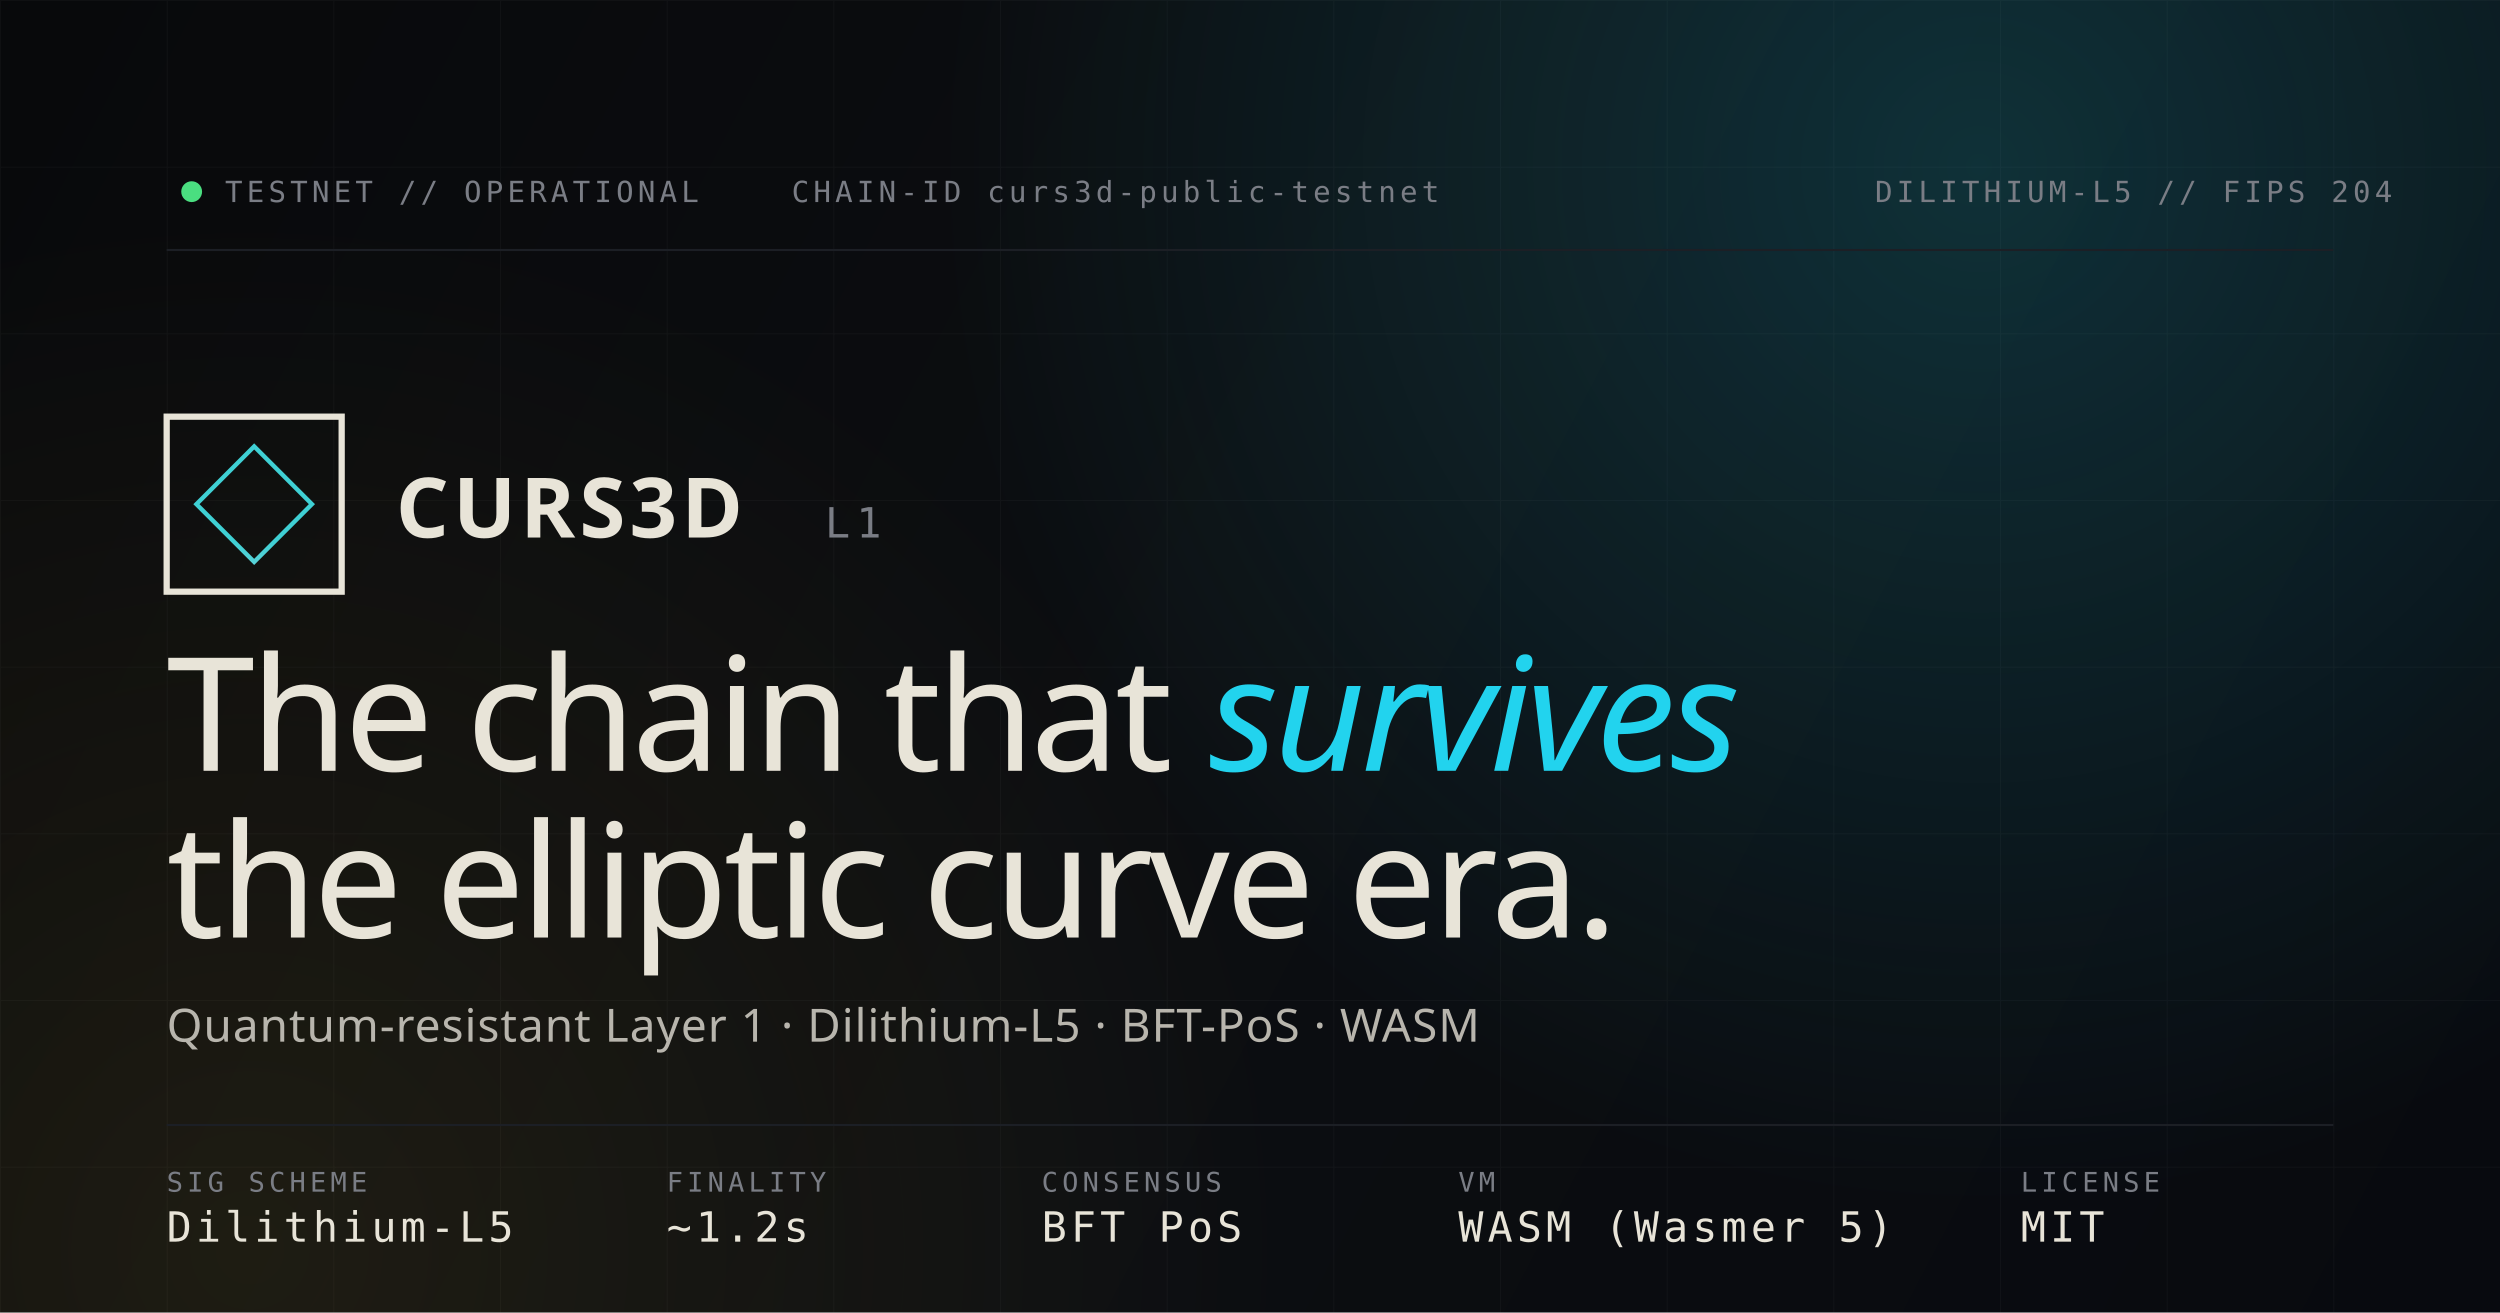
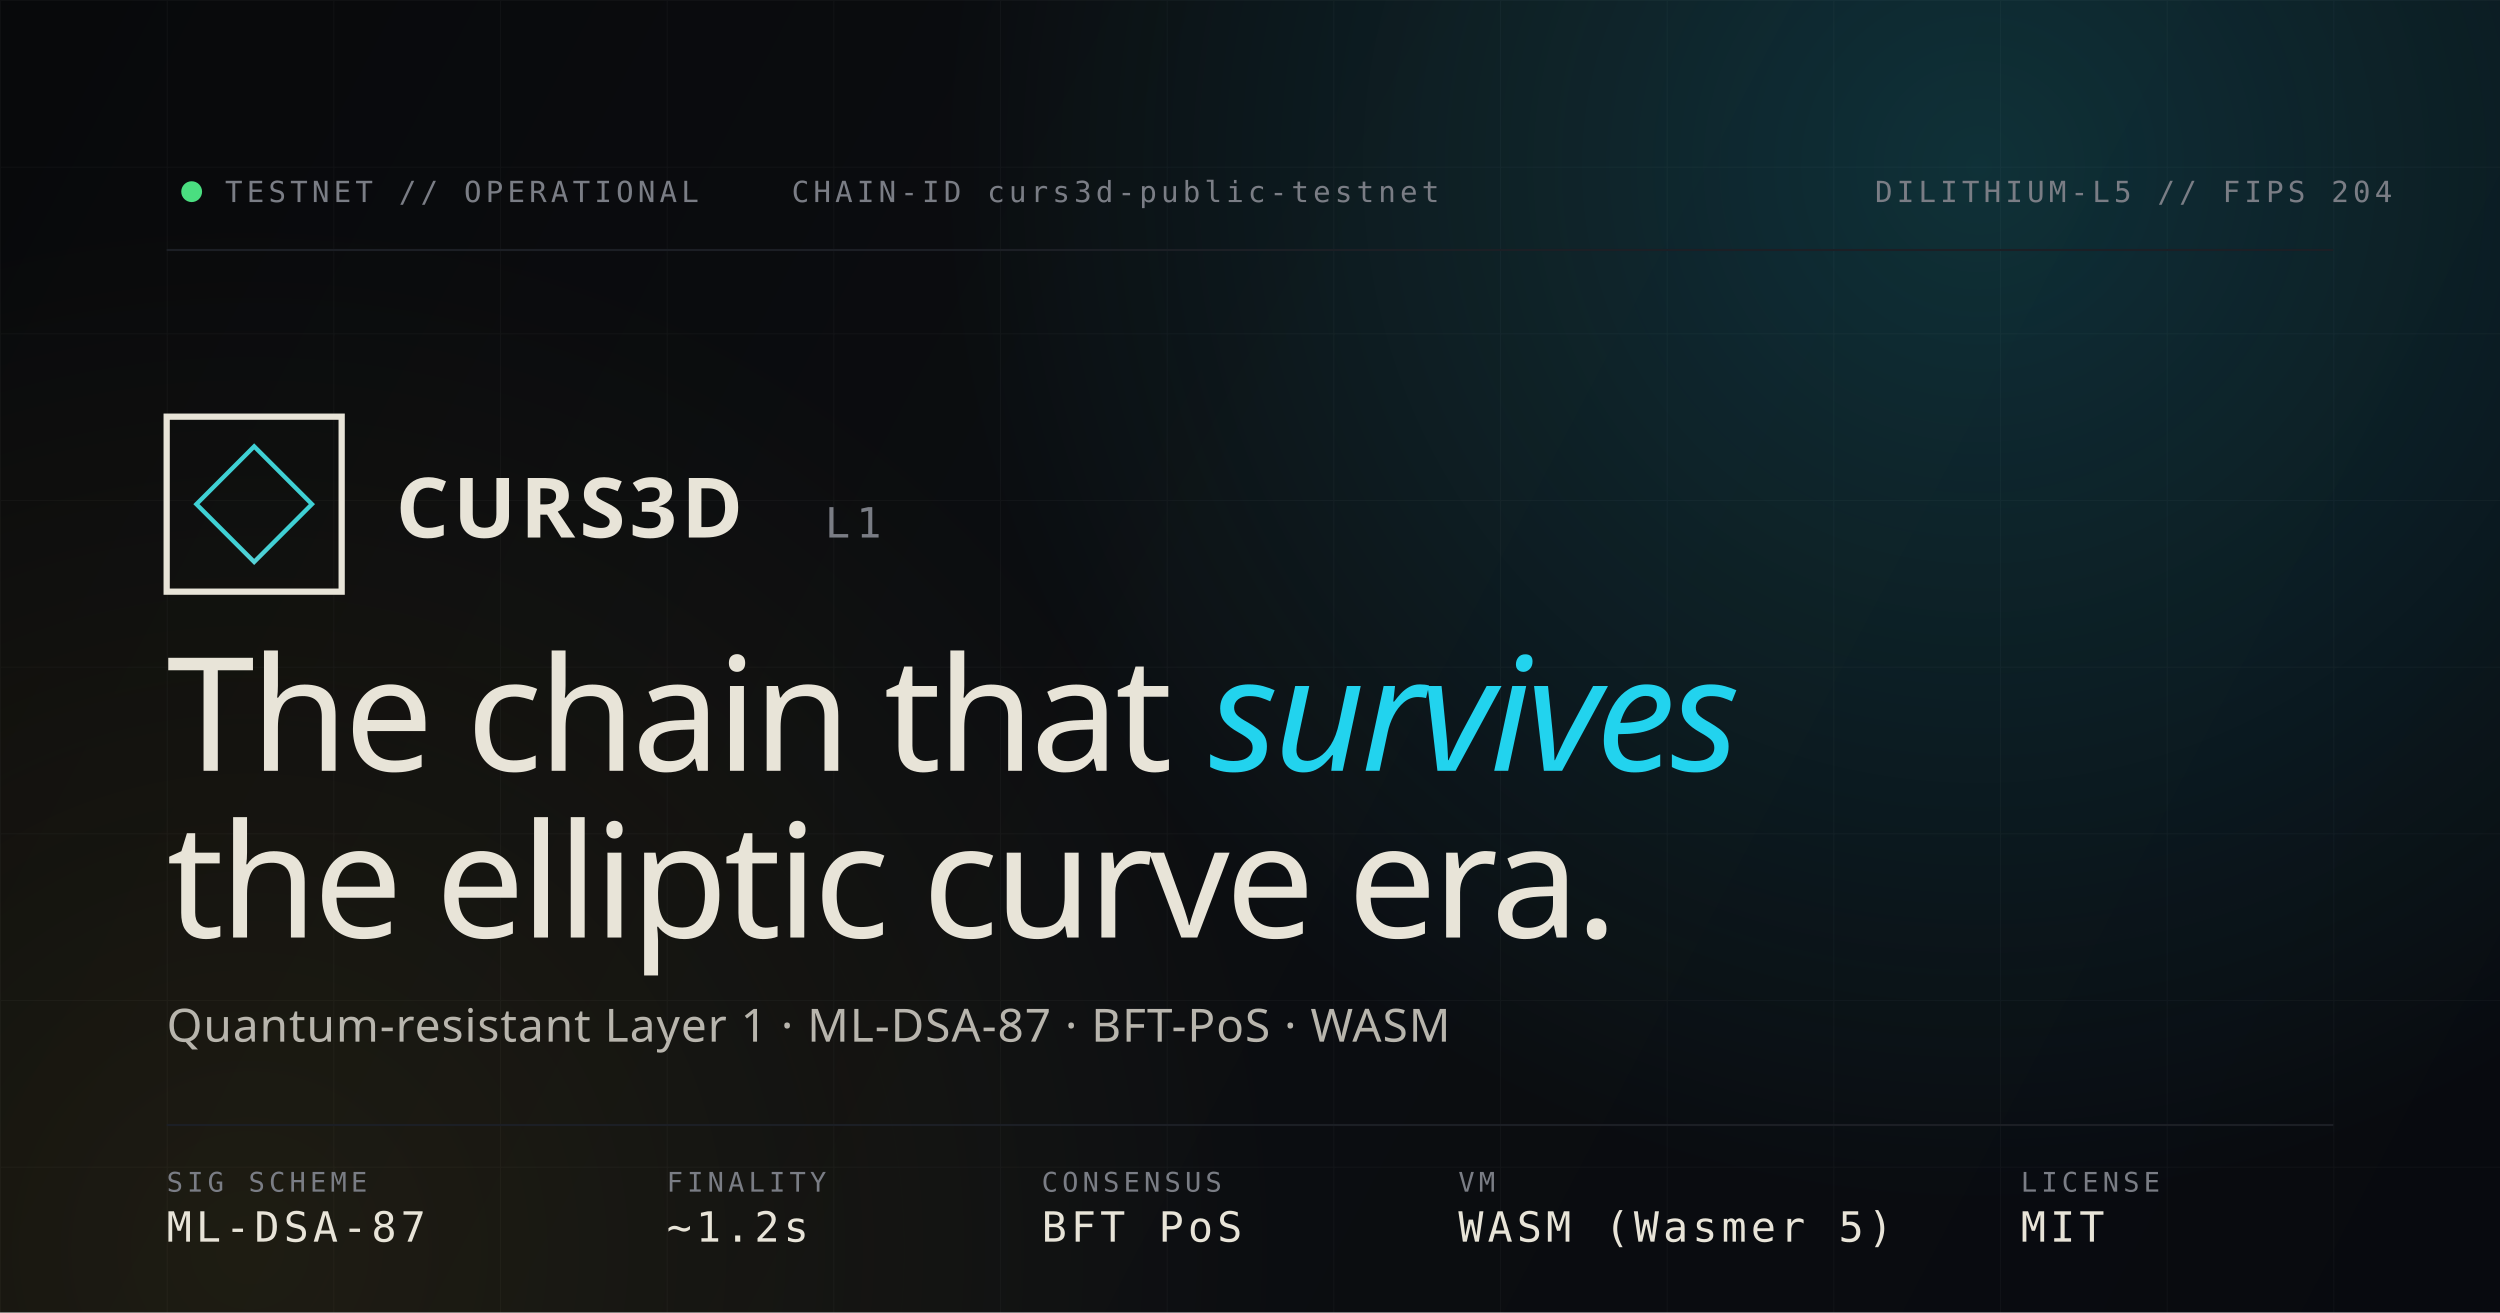
<svg xmlns="http://www.w3.org/2000/svg" viewBox="0 0 1200 630" width="1200" height="630" role="img" aria-label="CURS3D — Quantum-resistant Layer 1">
  <defs>
    <linearGradient id="bg" x1="0" y1="0" x2="1200" y2="630" gradientUnits="userSpaceOnUse">
      <stop offset="0" stop-color="#08090b" />
      <stop offset="0.5" stop-color="#0c0e11" />
      <stop offset="1" stop-color="#080a0f" />
    </linearGradient>
    <radialGradient id="glow1" cx="950" cy="80" r="500" gradientUnits="userSpaceOnUse">
      <stop offset="0" stop-color="#22d3ee" stop-opacity="0.18" />
      <stop offset="1" stop-color="#22d3ee" stop-opacity="0" />
    </radialGradient>
    <radialGradient id="glow2" cx="120" cy="600" r="500" gradientUnits="userSpaceOnUse">
      <stop offset="0" stop-color="#d4af37" stop-opacity="0.10" />
      <stop offset="1" stop-color="#d4af37" stop-opacity="0" />
    </radialGradient>
    <linearGradient id="markGrad" x1="60" y1="60" x2="180" y2="180" gradientUnits="userSpaceOnUse">
      <stop offset="0" stop-color="#3FD0D4" />
      <stop offset="0.55" stop-color="#D8E2EC" />
      <stop offset="1" stop-color="#C8A96B" />
    </linearGradient>
    <pattern id="grid" width="80" height="80" patternUnits="userSpaceOnUse">
      <path d="M80 0 L0 0 0 80" fill="none" stroke="#ffffff" stroke-opacity="0.03" stroke-width="1" />
    </pattern>
    <filter id="softGlow" x="-50%" y="-50%" width="200%" height="200%">
      <feGaussianBlur stdDeviation="8" result="b" />
      <feMerge>
        <feMergeNode in="b" />
        <feMergeNode in="SourceGraphic" />
      </feMerge>
    </filter>
  </defs>
  <rect width="1200" height="630" fill="url(#bg)" />
  <rect width="1200" height="630" fill="url(#grid)" />
  <rect width="1200" height="630" fill="url(#glow1)" />
  <rect width="1200" height="630" fill="url(#glow2)" />
  <line x1="80" y1="120" x2="1120" y2="120" stroke="#1c1f25" stroke-width="1" />
  <g font-family="ui-monospace, JetBrains Mono, monospace" font-size="14" letter-spacing="2" fill="#7a7d85">
    <circle cx="92" cy="92" r="5" fill="#4ade80" />
    <text x="108" y="97">TESTNET // OPERATIONAL</text>
    <text x="380" y="97">CHAIN-ID curs3d-public-testnet</text>
    <text x="900" y="97">DILITHIUM-L5 // FIPS 204</text>
  </g>
  <g transform="translate(80, 200)">
    <rect x="0" y="0" width="84" height="84" fill="none" stroke="#e8e4d8" stroke-width="3" />
    <rect x="14" y="14" width="56" height="56" fill="none" stroke="url(#markGrad)" stroke-width="3" transform="rotate(45 42 42) scale(.7) translate(18 18)" />
  </g>
  <text x="190" y="258" font-family="Space Grotesk, system-ui, sans-serif" font-size="40" font-weight="600" letter-spacing="2" fill="#e8e4d8">CURS3D</text>
  <text x="396" y="258" font-family="ui-monospace, JetBrains Mono, monospace" font-size="20" letter-spacing="3" fill="#7a7d85">L1</text>
  <g font-family="Space Grotesk, system-ui, sans-serif" fill="#e8e4d8">
    <text x="80" y="370" font-size="76" font-weight="500" letter-spacing="-2">The chain that <tspan fill="#22d3ee" font-style="italic">survives</tspan>
    </text>
    <text x="80" y="450" font-size="76" font-weight="500" letter-spacing="-2">the elliptic curve era.</text>
  </g>
  <text x="80" y="500" font-family="IBM Plex Sans, system-ui, sans-serif" font-size="22" fill="#b8b5ad" letter-spacing="0.5">
-     Quantum-resistant Layer 1 · Dilithium-L5 · BFT-PoS · WASM
+     Quantum-resistant Layer 1 · ML-DSA-87 · BFT-PoS · WASM
  </text>
  <line x1="80" y1="540" x2="1120" y2="540" stroke="#1c1f25" stroke-width="1" />
  <g font-family="ui-monospace, JetBrains Mono, monospace" font-size="13" letter-spacing="2" fill="#7a7d85">
    <text x="80" y="572">SIG SCHEME</text>
-     <text x="80" y="596" font-size="20" fill="#e8e4d8">Dilithium-L5</text>
+     <text x="80" y="596" font-size="20" fill="#e8e4d8">ML-DSA-87</text>
    <text x="320" y="572">FINALITY</text>
    <text x="320" y="596" font-size="20" fill="#e8e4d8">~1.2s</text>
    <text x="500" y="572">CONSENSUS</text>
    <text x="500" y="596" font-size="20" fill="#e8e4d8">BFT PoS</text>
    <text x="700" y="572">VM</text>
    <text x="700" y="596" font-size="20" fill="#e8e4d8">WASM (Wasmer 5)</text>
    <text x="970" y="572">LICENSE</text>
    <text x="970" y="596" font-size="20" fill="#e8e4d8">MIT</text>
  </g>
  <line x1="80" y1="190" x2="160" y2="190" stroke="#22d3ee" stroke-width="2" filter="url(#softGlow)" />
</svg>
